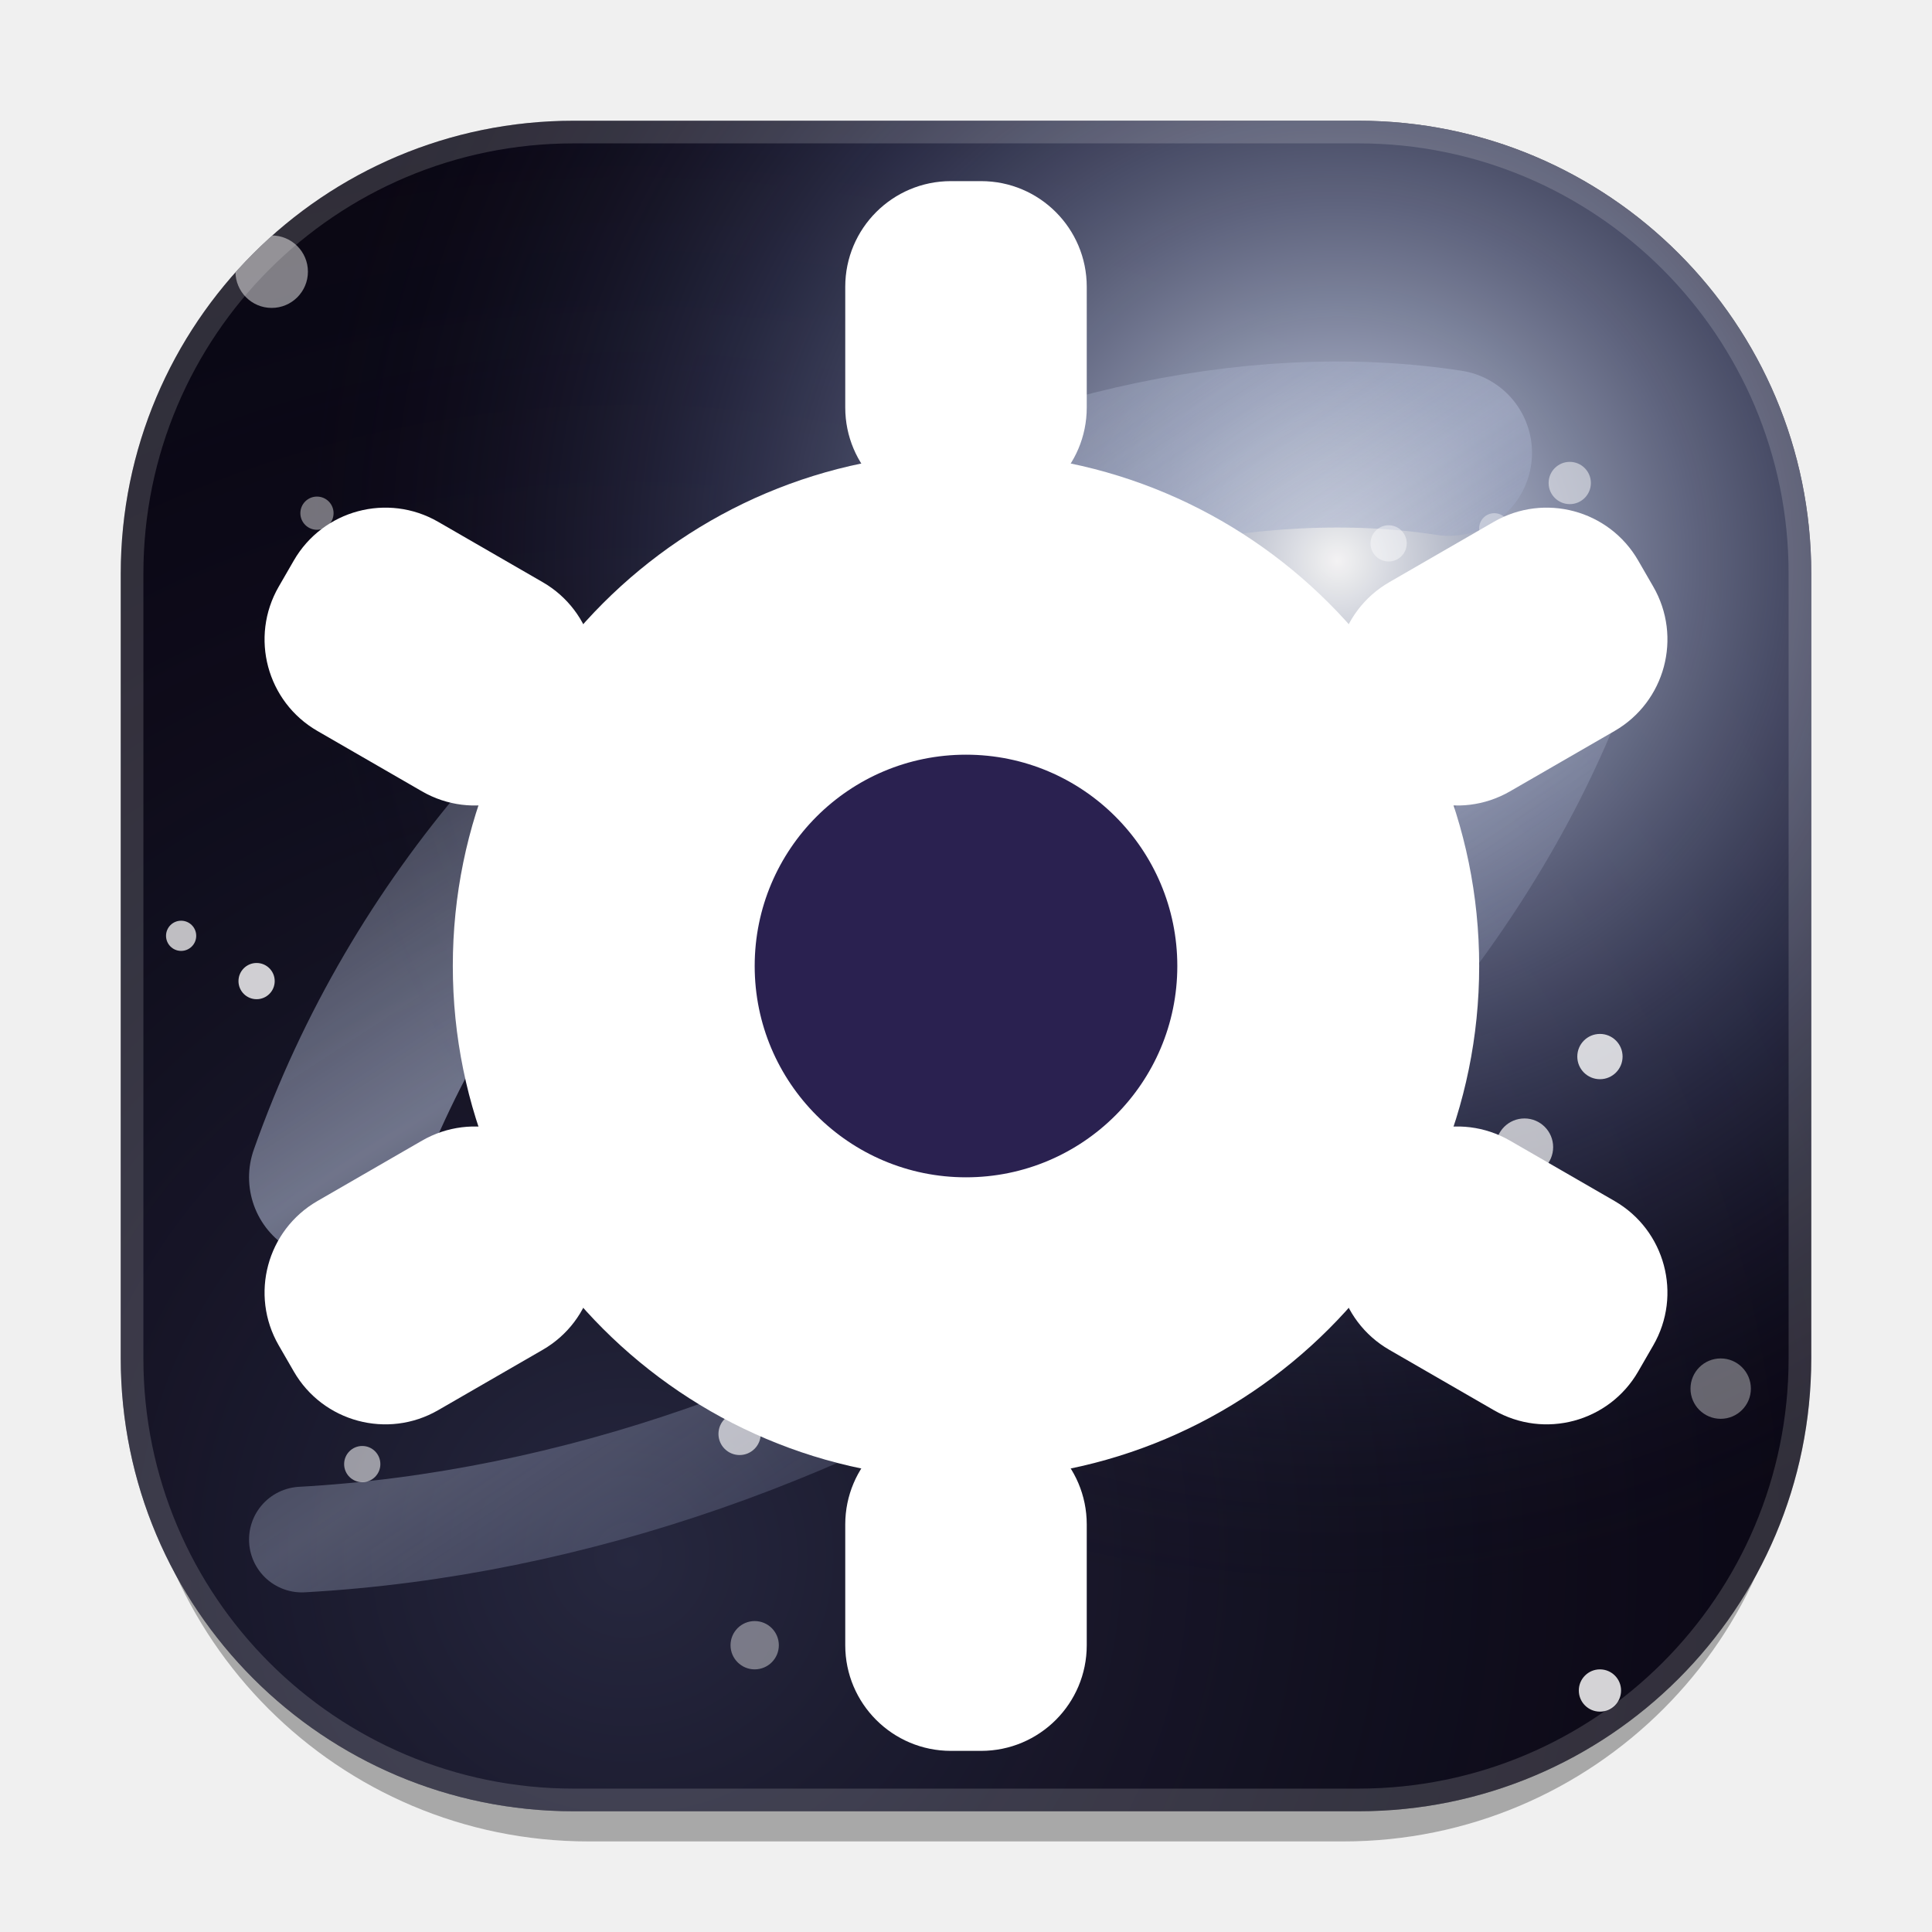
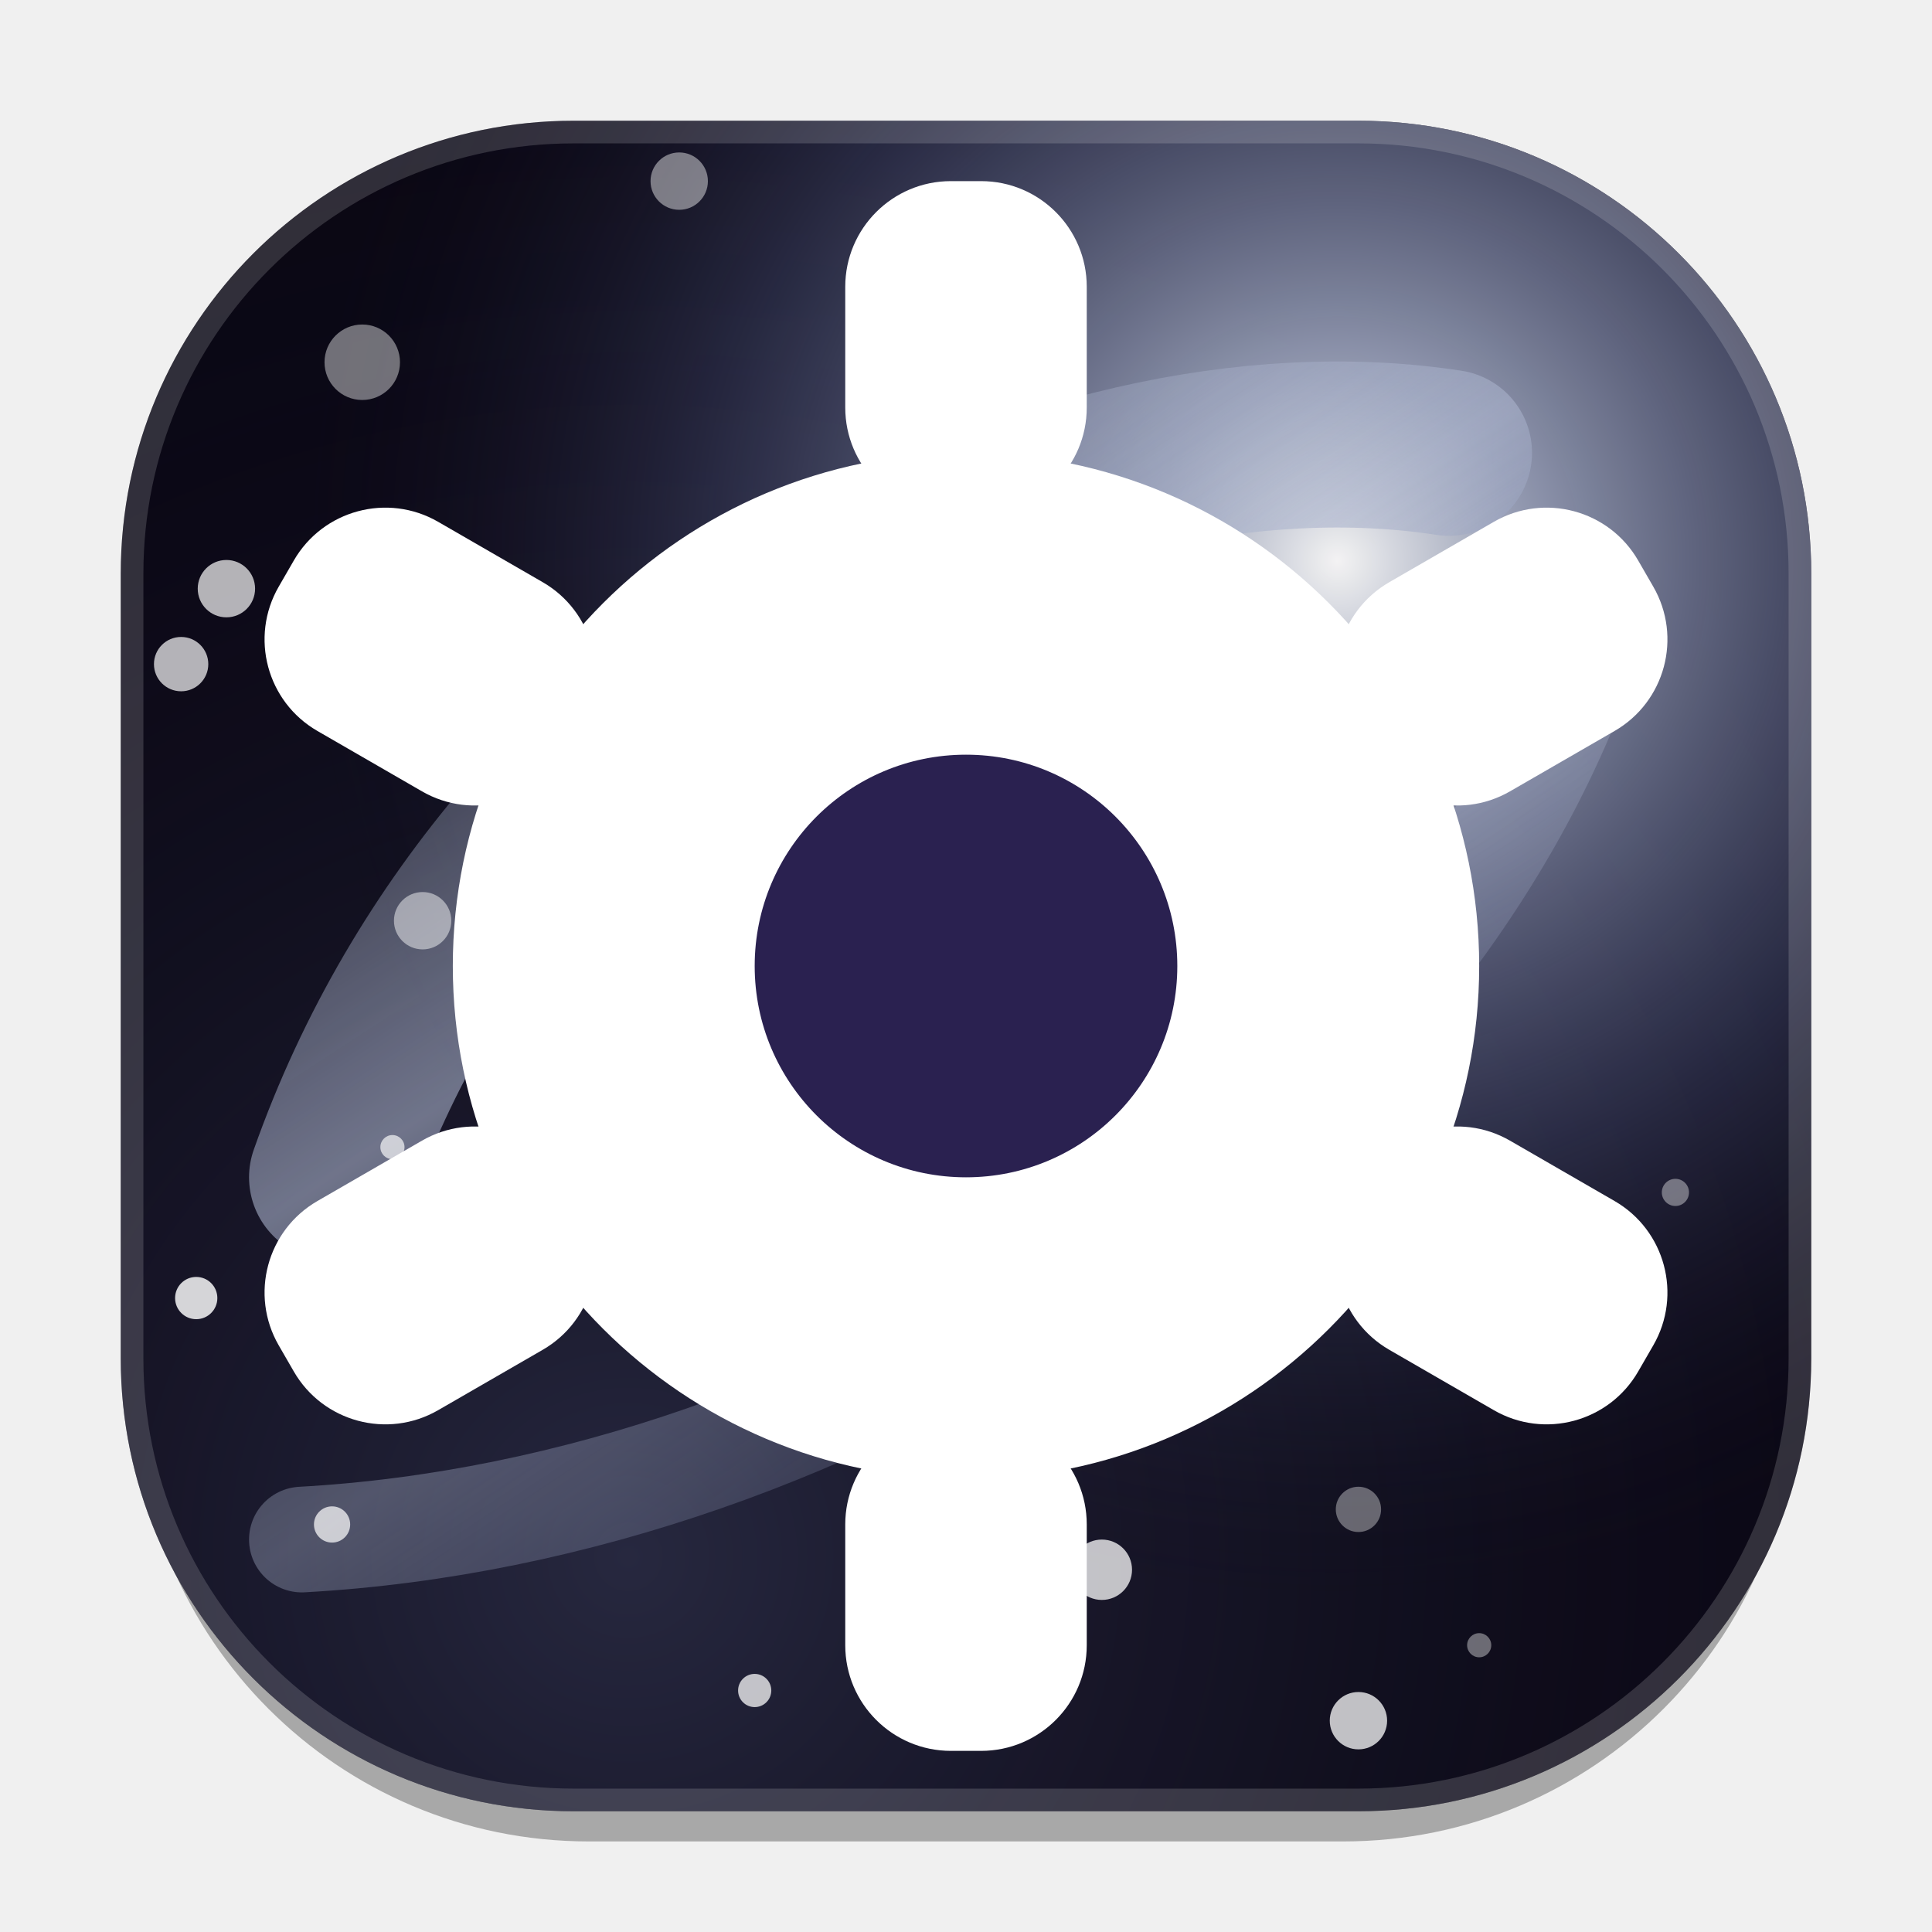
<svg xmlns="http://www.w3.org/2000/svg" width="128" height="128" viewBox="0 0 128 128">
  <defs>
    <radialGradient id="core" cx="0.72" cy="0.26" r="0.62">
      <stop offset="0" stop-color="#fff" stop-opacity="0.95" />
      <stop offset="0.18" stop-color="#aab3cc" stop-opacity="0.85" />
      <stop offset="0.6" stop-color="#5b6490" stop-opacity="0.35" />
      <stop offset="1" stop-color="#0a0714" stop-opacity="0" />
    </radialGradient>
    <radialGradient id="deep" cx="0.3" cy="0.85" r="0.9">
      <stop offset="0" stop-color="#5b6490" stop-opacity="0.35" />
      <stop offset="1" stop-color="#0a0714" stop-opacity="0" />
    </radialGradient>
    <linearGradient id="arm" x1="0" y1="0" x2="1" y2="1">
      <stop offset="0" stop-color="#aab3cc" stop-opacity="0" />
      <stop offset="0.5" stop-color="#aab3cc" stop-opacity="0.75" />
      <stop offset="1" stop-color="#5b6490" stop-opacity="0" />
    </linearGradient>
    <clipPath id="plate">
      <rect x="8" y="8" width="112" height="112" rx="30" />
    </clipPath>
  </defs>
  <rect x="9" y="12" width="110" height="110" rx="30" fill="#000" opacity=".3" />
  <rect x="8" y="8" width="112" height="112" rx="30" fill="#0a0714" />
  <g clip-path="url(#plate)">
    <rect x="8" y="8" width="112" height="112" fill="url(#deep)" />
    <rect x="8" y="8" width="112" height="112" fill="url(#core)" />
    <path d="M96 30C70 26 34 44 22 78" fill="none" stroke="url(#arm)" stroke-width="11" stroke-linecap="round" opacity=".8" />
    <path d="M104 46C92 76 56 100 20 102" fill="none" stroke="url(#arm)" stroke-width="7" stroke-linecap="round" opacity=".5" />
-     <circle cx="114" cy="92" r="2.0" fill="#fff" opacity="0.37" />
-     <circle cx="18" cy="18" r="2.4" fill="#fff" opacity="0.48" />
-     <circle cx="30" cy="41" r="1.8" fill="#fff" opacity="0.53" />
-     <circle cx="24" cy="97" r="1.2" fill="#fff" opacity="0.56" />
-     <circle cx="50" cy="109" r="1.6" fill="#fff" opacity="0.40" />
-     <circle cx="101" cy="76" r="1.9" fill="#fff" opacity="0.69" />
-     <circle cx="99" cy="35" r="1.0" fill="#fff" opacity="0.39" />
-     <circle cx="49" cy="95" r="1.4" fill="#fff" opacity="0.65" />
-     <circle cx="35" cy="44" r="1.4" fill="#fff" opacity="0.46" />
-     <circle cx="12" cy="62" r="1.0" fill="#fff" opacity="0.73" />
-     <circle cx="17" cy="65" r="1.2" fill="#fff" opacity="0.80" />
-     <circle cx="104" cy="32" r="1.4" fill="#fff" opacity="0.50" />
-     <circle cx="106" cy="112" r="1.4" fill="#fff" opacity="0.82" />
-     <circle cx="92" cy="36" r="1.2" fill="#fff" opacity="0.43" />
-     <circle cx="106" cy="70" r="1.5" fill="#fff" opacity="0.80" />
-     <circle cx="21" cy="34" r="1.1" fill="#fff" opacity="0.43" />
+     <circle cx="95" cy="45" r="1.3" fill="#fff" opacity="0.53" />
+     <circle cx="15" cy="39" r="1.9" fill="#fff" opacity="0.69" />
+     <circle cx="50" cy="112" r="1.1" fill="#fff" opacity="0.73" />
+     <circle cx="90" cy="100" r="1.5" fill="#fff" opacity="0.36" />
+     <circle cx="24" cy="24" r="2.5" fill="#fff" opacity="0.42" />
+     <circle cx="73" cy="104" r="2.0" fill="#fff" opacity="0.74" />
+     <circle cx="28" cy="83" r="2.5" fill="#fff" opacity="0.57" />
+     <circle cx="26" cy="76" r="0.8" fill="#fff" opacity="0.66" />
+     <circle cx="29" cy="91" r="1.3" fill="#fff" opacity="0.88" />
+     <circle cx="98" cy="109" r="0.8" fill="#fff" opacity="0.39" />
+     <circle cx="111" cy="79" r="0.9" fill="#fff" opacity="0.39" />
+     <circle cx="22" cy="101" r="1.2" fill="#fff" opacity="0.71" />
+     <circle cx="60" cy="98" r="1.6" fill="#fff" opacity="0.77" />
+     <circle cx="12" cy="44" r="1.8" fill="#fff" opacity="0.69" />
+     <circle cx="28" cy="61" r="1.9" fill="#fff" opacity="0.48" />
+     <circle cx="13" cy="86" r="1.4" fill="#fff" opacity="0.82" />
+     <circle cx="90" cy="114" r="1.9" fill="#fff" opacity="0.74" />
+     <circle cx="45" cy="12" r="1.9" fill="#fff" opacity="0.44" />
  </g>
  <rect x="8.75" y="8.75" width="110.5" height="110.5" rx="29.25" fill="none" stroke="#fff" stroke-opacity=".16" stroke-width="1.5" />
  <rect x="56" y="12" width="16" height="22" rx="7" fill="#ffffff" transform="rotate(0 64 64)" />
  <rect x="56" y="12" width="16" height="22" rx="7" fill="#ffffff" transform="rotate(60 64 64)" />
  <rect x="56" y="12" width="16" height="22" rx="7" fill="#ffffff" transform="rotate(120 64 64)" />
  <rect x="56" y="12" width="16" height="22" rx="7" fill="#ffffff" transform="rotate(180 64 64)" />
  <rect x="56" y="12" width="16" height="22" rx="7" fill="#ffffff" transform="rotate(240 64 64)" />
  <rect x="56" y="12" width="16" height="22" rx="7" fill="#ffffff" transform="rotate(300 64 64)" />
  <circle cx="64" cy="64" r="34" fill="#ffffff" />
  <circle cx="64" cy="64" r="14" fill="#2a2150" />
</svg>
